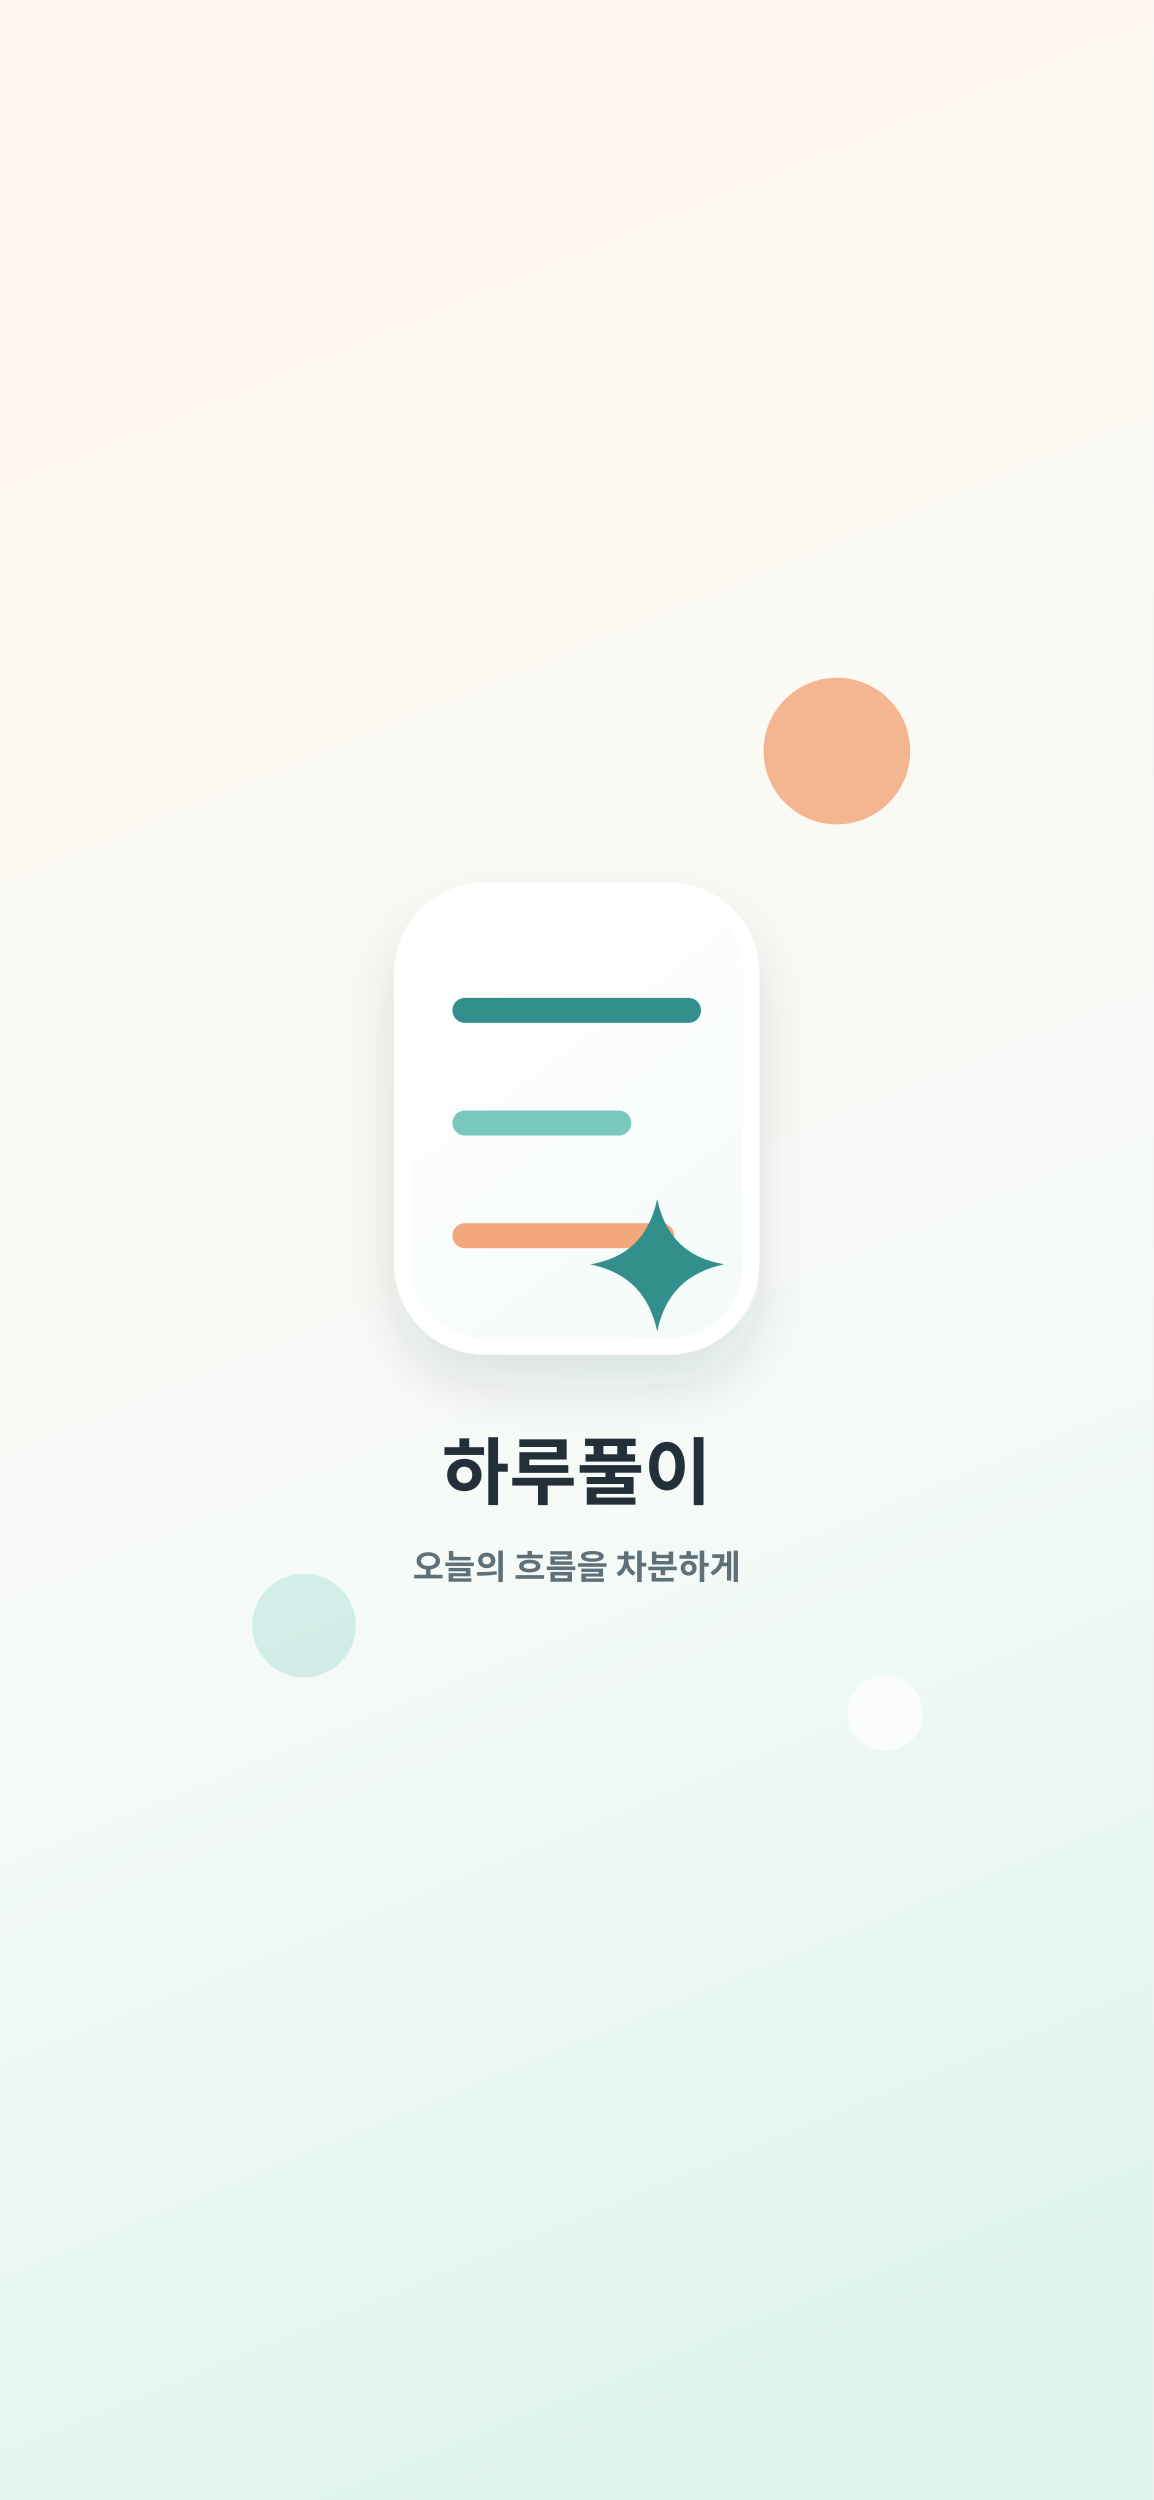
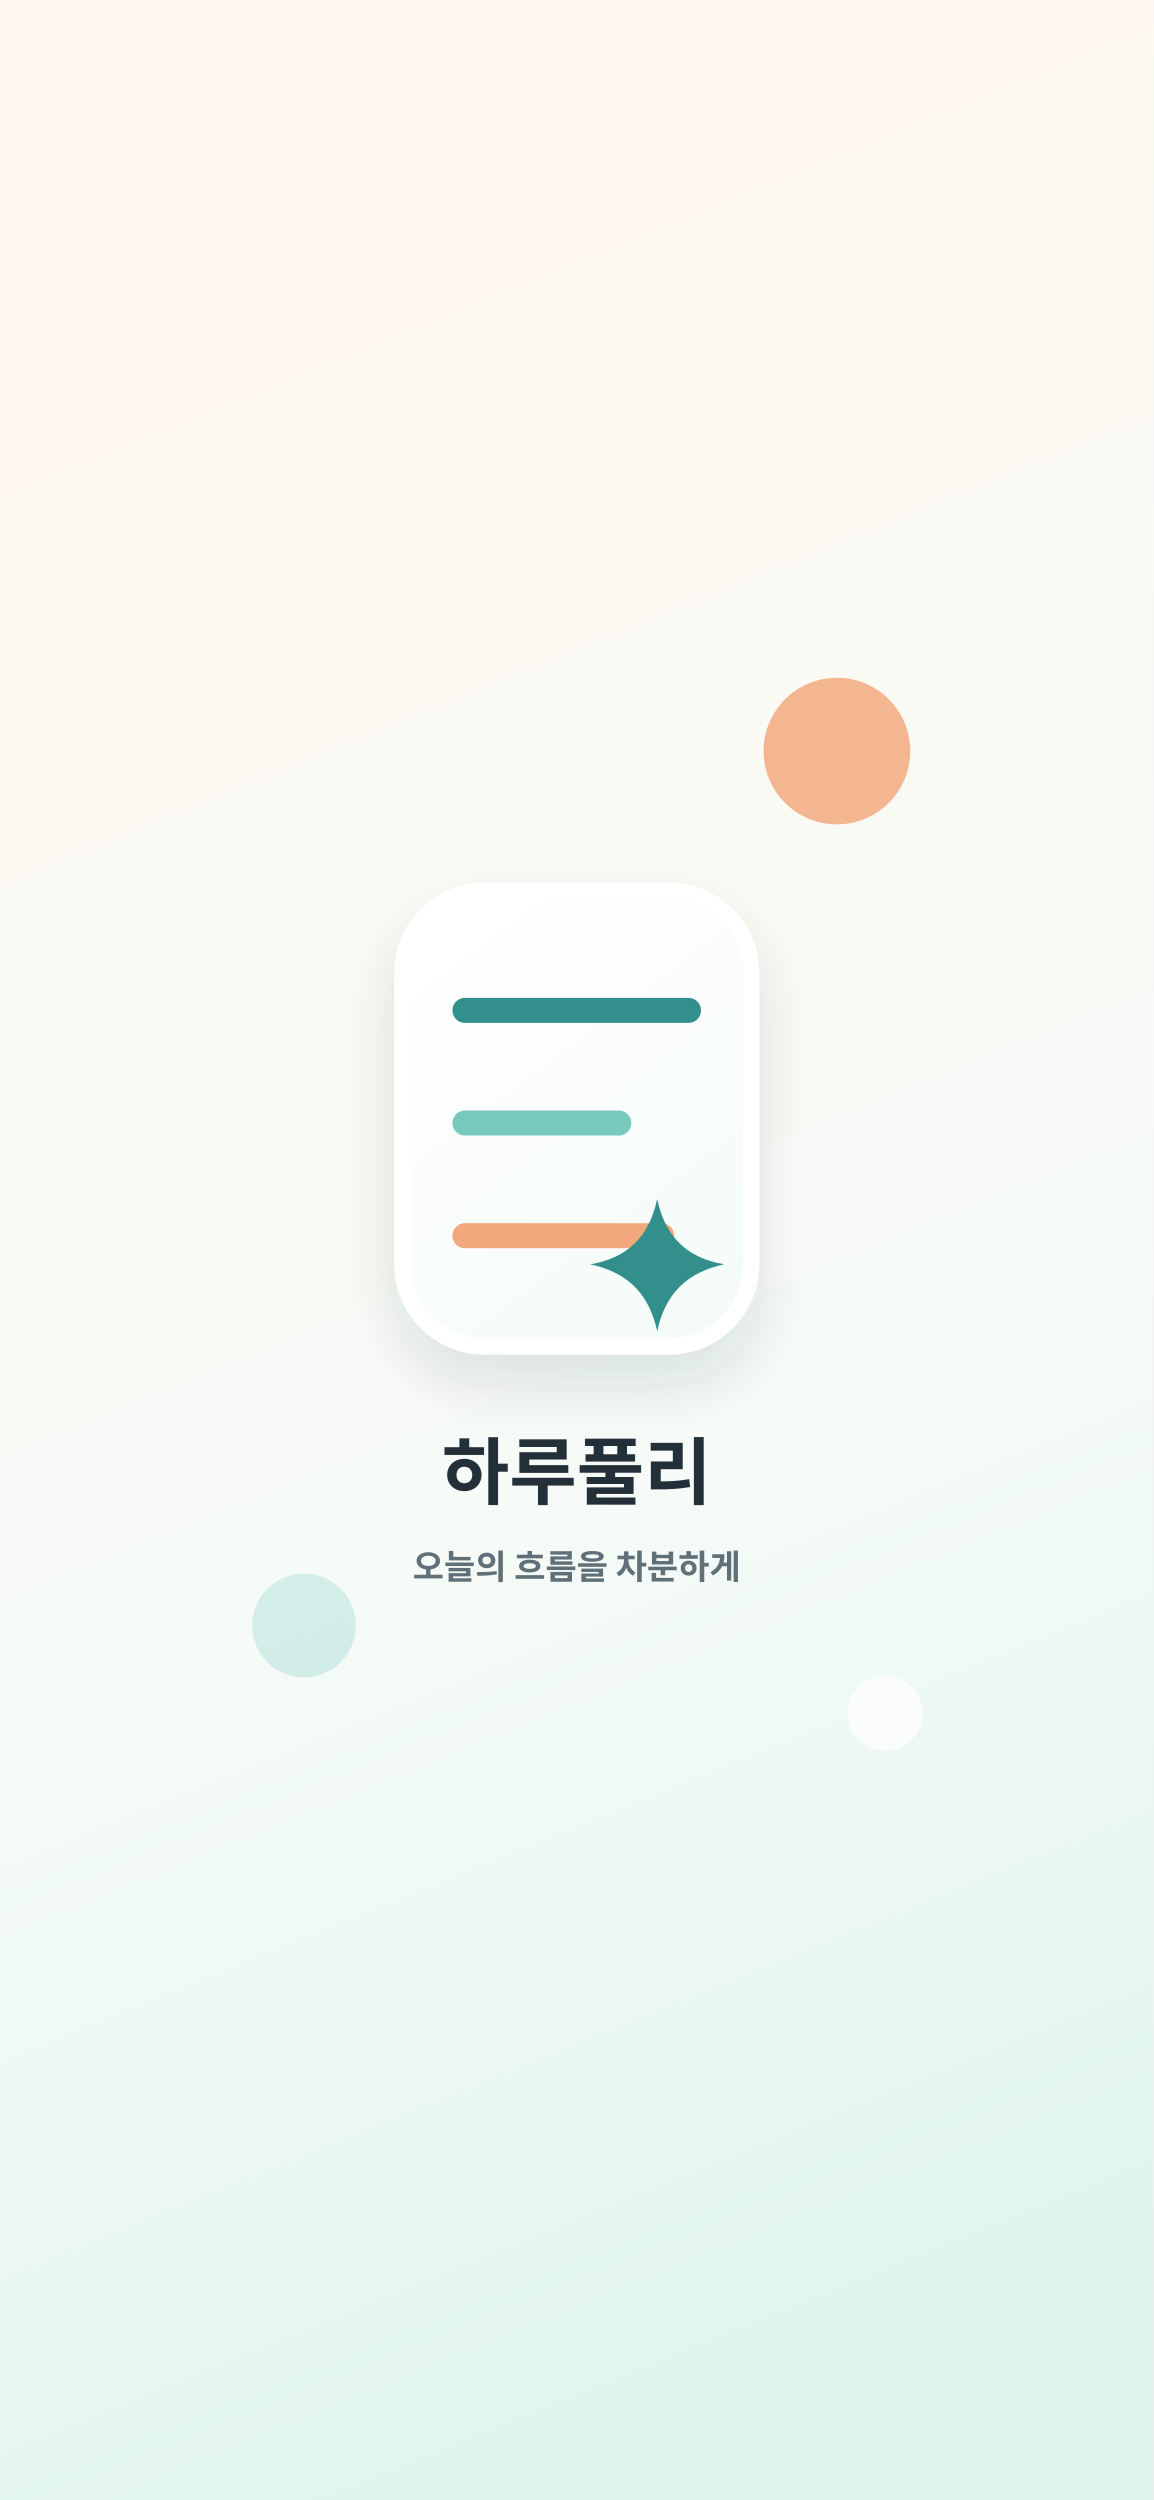
- <svg xmlns="http://www.w3.org/2000/svg" viewBox="0 0 1290 2796" role="img" aria-label="하루풀이 splash master">
+ <svg xmlns="http://www.w3.org/2000/svg" viewBox="0 0 1290 2796" role="img" aria-label="하루풀리 splash master">
  <defs>
    <linearGradient id="splashBg" x1="160" y1="220" x2="1130" y2="2600" gradientUnits="userSpaceOnUse">
      <stop offset="0" stop-color="#fff8ef" />
      <stop offset="0.58" stop-color="#f7fbf8" />
      <stop offset="1" stop-color="#dff4ef" />
    </linearGradient>
    <linearGradient id="splashCard" x1="464" y1="1020" x2="826" y2="1500" gradientUnits="userSpaceOnUse">
      <stop offset="0" stop-color="#ffffff" />
      <stop offset="1" stop-color="#f4fbf8" />
    </linearGradient>
    <filter id="splashShadow" x="-25%" y="-25%" width="150%" height="150%">
      <feDropShadow dx="0" dy="34" stdDeviation="30" flood-color="#25323b" flood-opacity="0.12" />
    </filter>
  </defs>
  <rect width="1290" height="2796" fill="url(#splashBg)" />
  <circle cx="936" cy="840" r="82" fill="#f3a77b" opacity="0.82" />
  <circle cx="340" cy="1818" r="58" fill="#78c8bd" opacity="0.28" />
  <circle cx="990" cy="1916" r="42" fill="#ffffff" opacity="0.72" />
  <g filter="url(#splashShadow)">
    <rect x="450" y="996" width="390" height="510" rx="92" fill="url(#splashCard)" stroke="#ffffff" stroke-width="18" />
    <path d="M520 1130h250" stroke="#338f8b" stroke-width="28" stroke-linecap="round" />
    <path d="M520 1256h172" stroke="#78c8bd" stroke-width="28" stroke-linecap="round" />
    <path d="M520 1382h220" stroke="#f3a77b" stroke-width="28" stroke-linecap="round" />
    <path d="M810 1414c-42-7-66-31-75-73-9 42-33 66-75 73 42 9 66 33 75 75 9-42 33-66 75-75Z" fill="#338f8b" />
  </g>
-   <text x="645" y="1676" text-anchor="middle" fill="#243039" font-size="82" font-weight="800" font-family="-apple-system, BlinkMacSystemFont, Segoe UI, sans-serif">하루풀이</text>
+   <text x="645" y="1676" text-anchor="middle" fill="#243039" font-size="82" font-weight="800" font-family="-apple-system, BlinkMacSystemFont, Segoe UI, sans-serif">하루풀리</text>
  <text x="645" y="1766" text-anchor="middle" fill="#607078" font-size="38" font-weight="700" font-family="-apple-system, BlinkMacSystemFont, Segoe UI, sans-serif">오늘의 흐름을 차분하게</text>
</svg>
